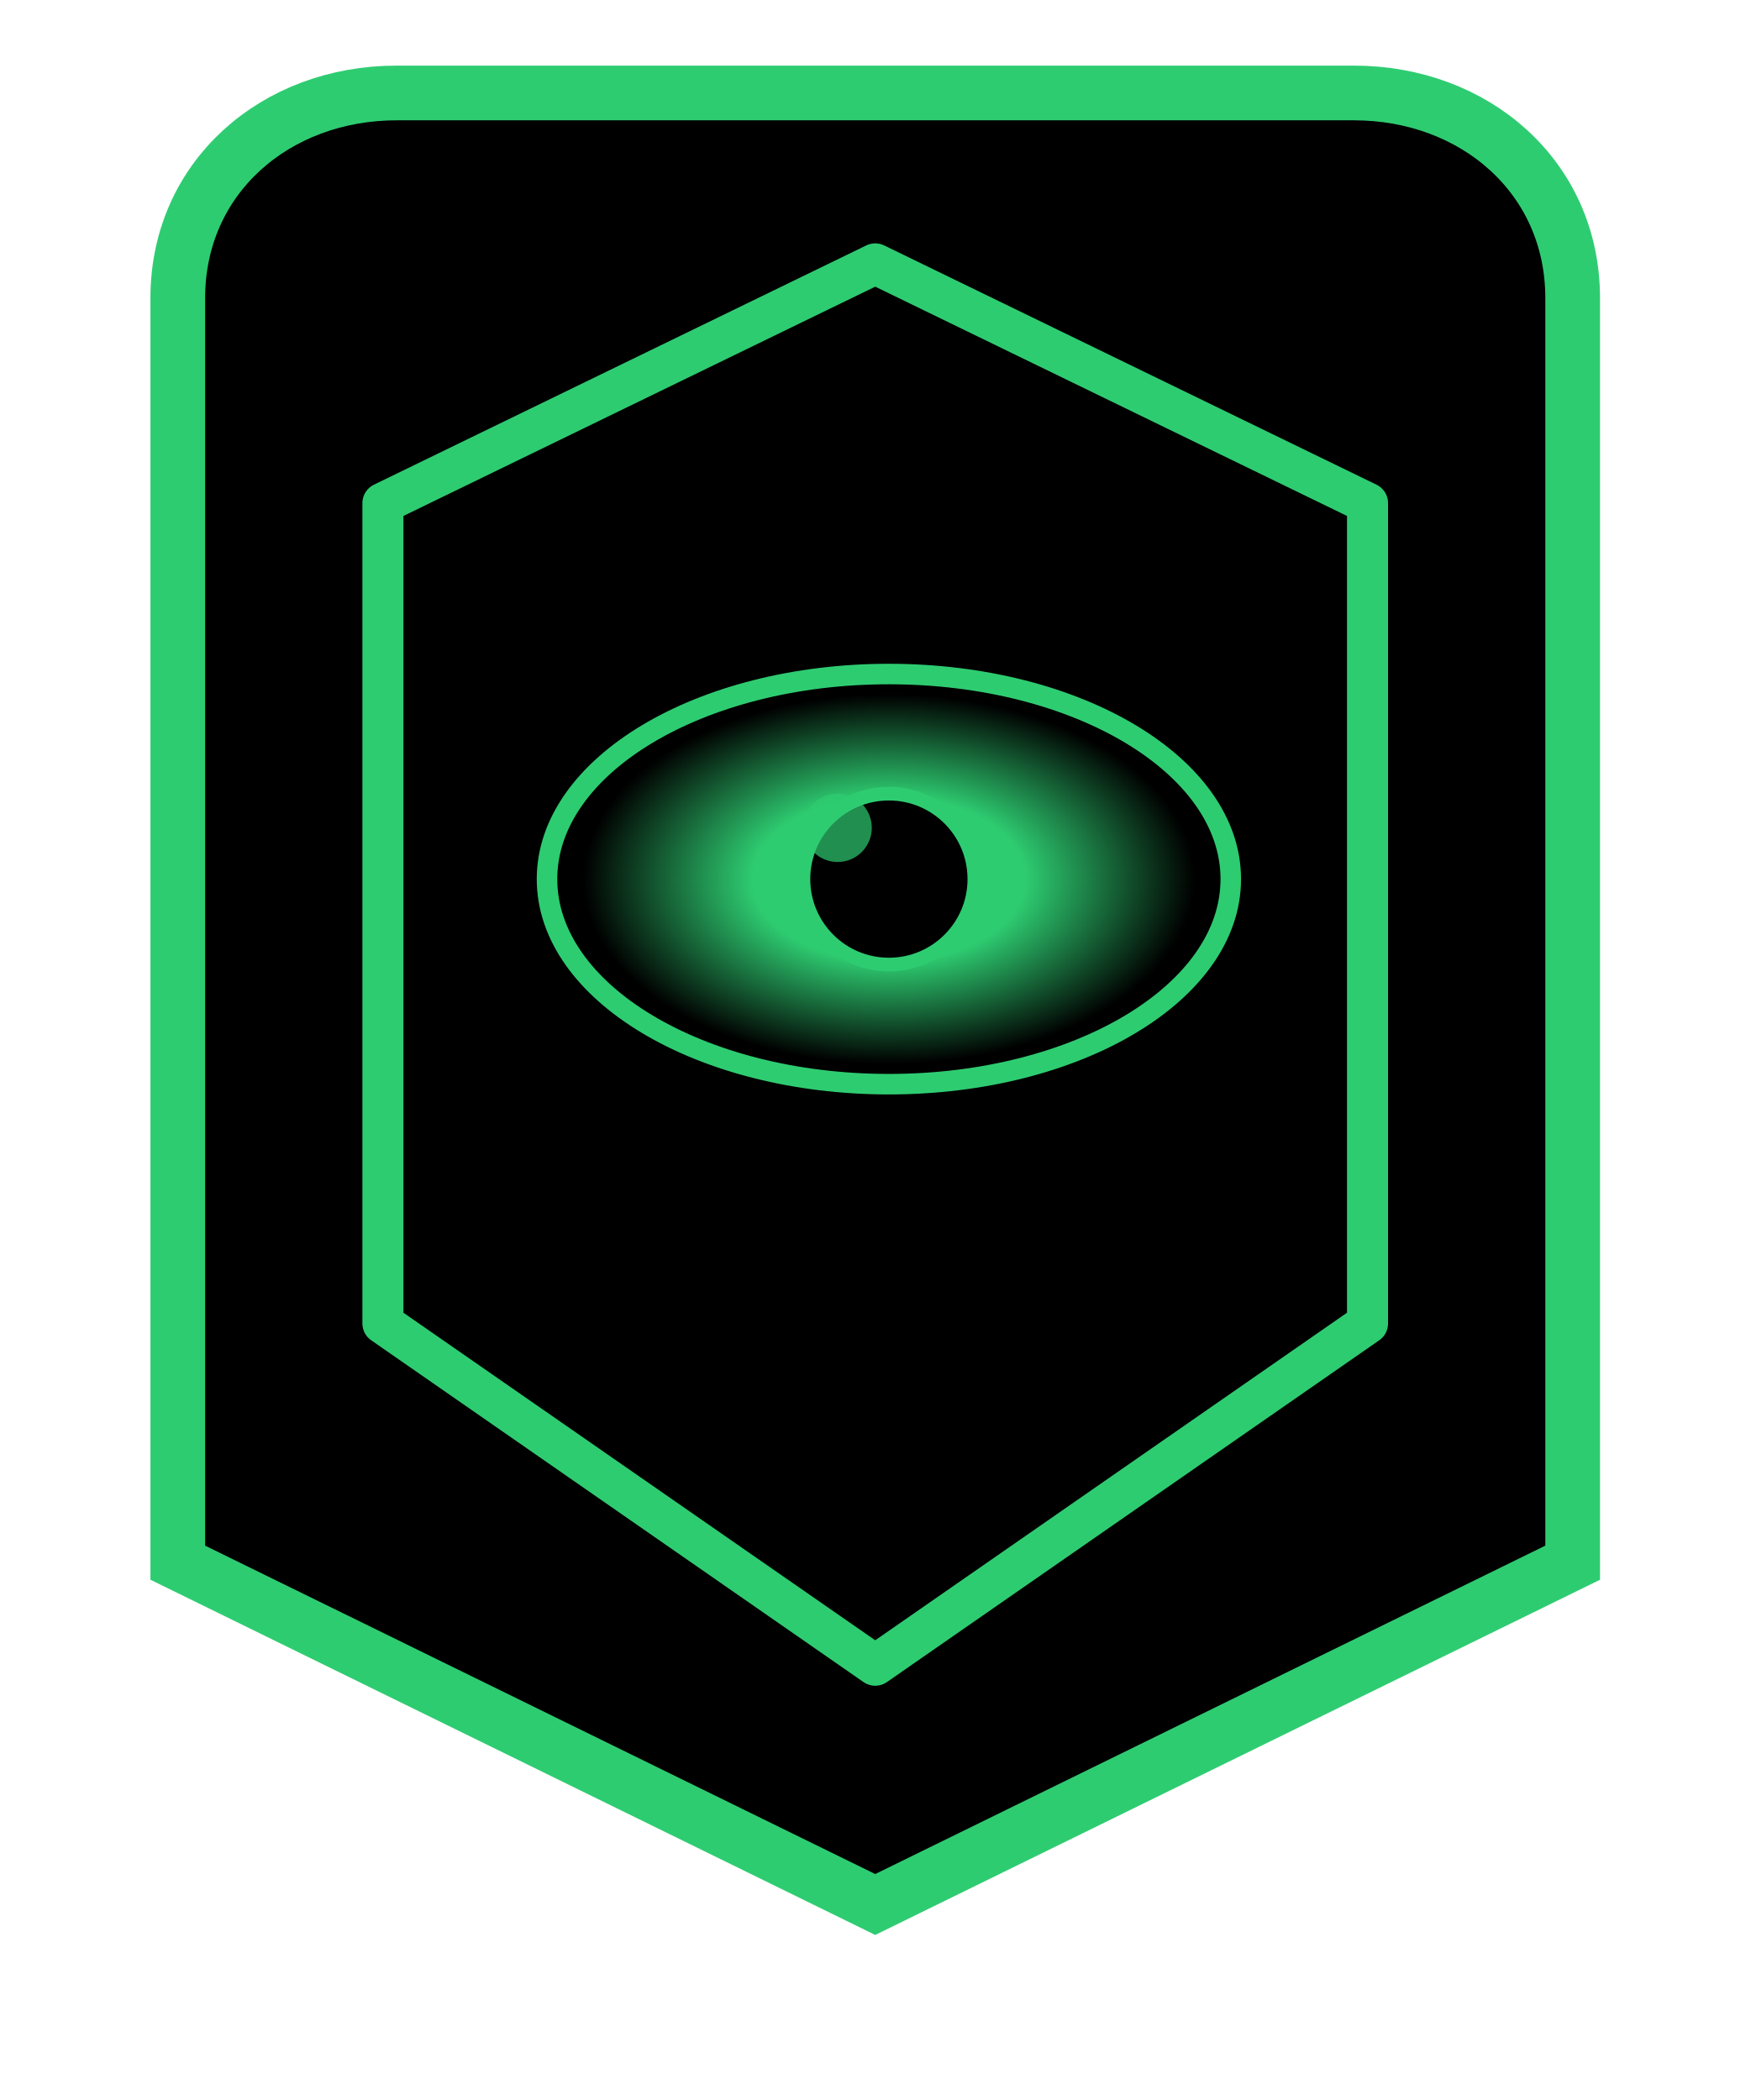
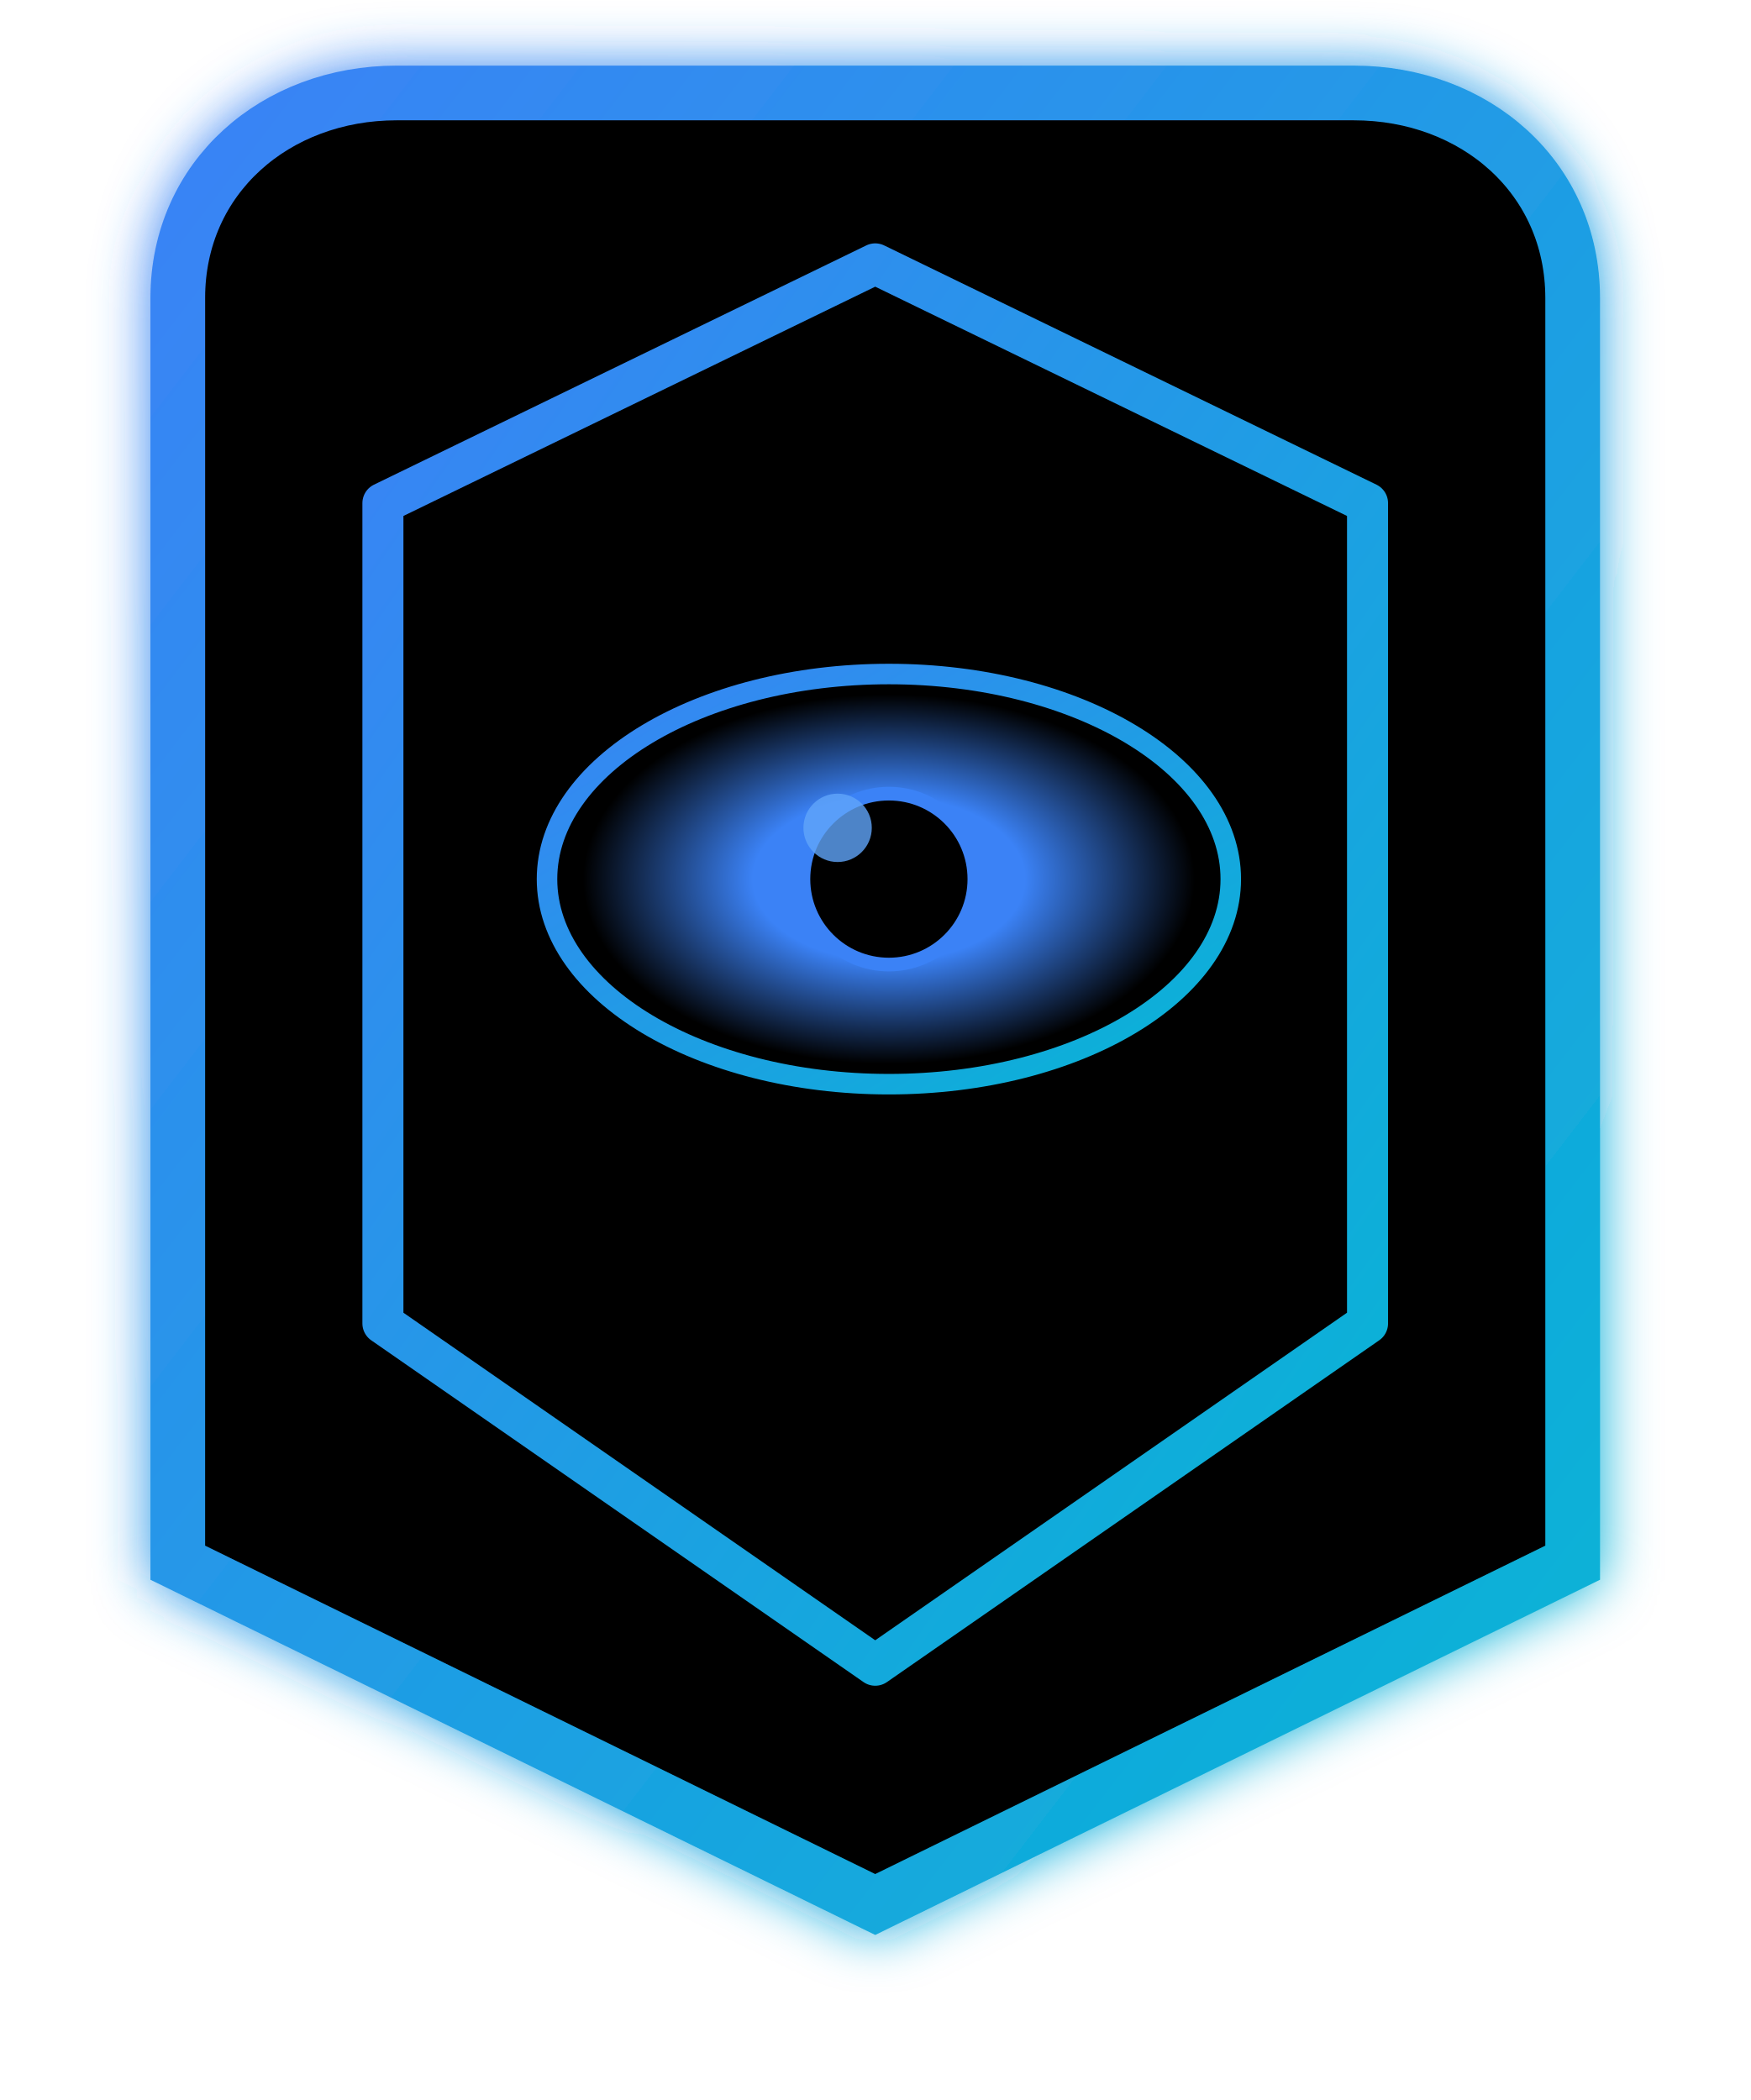
<svg xmlns="http://www.w3.org/2000/svg" width="100" height="120" viewBox="0 0 256 300" fill="none">
-   <path d="m128 275 102-50V40c0-17.68-14.32-30-32-30H58c-17.68 0-32 12.32-32 30v185z" fill="#000" stroke="#2ECC71" stroke-width="8" />
-   <path d="m128 240 72-50V70l-72-35-72 35v120z" stroke="#2ECC71" stroke-width="6" stroke-linejoin="round" />
+   <defs>
+     <linearGradient id="borderGradient" x1="0%" y1="0%" x2="100%" y2="100%">
+       <stop offset="0%" stop-color="#3B82F6" />
+       <stop offset="100%" stop-color="#06B6D4" />
+     </linearGradient>
+     <radialGradient id="centerGradient" cx="50%" cy="50%" r="50%">
+       <stop offset="40%" stop-color="#3B82F6" />
+       <stop offset="90%" />
+     </radialGradient>
+     <filter id="glow" x="-20%" y="-20%" width="140%" height="140%">
+       <feGaussianBlur stdDeviation="4" result="blur" />
+       <feComposite in="SourceGraphic" in2="blur" operator="over" />
+     </filter>
+   </defs>
+   <path d="m128 275 102-50V40c0-17.68-14.32-30-32-30H58c-17.68 0-32 12.32-32 30v185z" fill="#000" stroke="url(#borderGradient)" stroke-width="8" filter="url(#glow)" />
+   <path d="m128 240 72-50V70l-72-35-72 35v120z" stroke="url(#borderGradient)" stroke-width="6" stroke-linejoin="round" />
  <g transform="matrix(.5 0 0 .5 55 75)">
-     <defs>
-       <radialGradient id="a" cx="50%" cy="50%" r="50%">
-         <stop offset="40%" stop-color="#2ECC71" />
-         <stop offset="90%" />
-       </radialGradient>
-     </defs>
-     <ellipse cx="150" cy="100" rx="100" ry="60" fill="url(#a)" stroke="#2ECC71" stroke-width="6" />
-     <circle cx="150" cy="100" r="25" fill="#000" stroke="#2ECC71" stroke-width="4" />
-     <circle cx="135" cy="85" r="10" fill="#2ECC71" opacity=".7" />
+     <ellipse cx="150" cy="100" rx="100" ry="60" fill="url(#centerGradient)" stroke="url(#borderGradient)" stroke-width="6" />
+     <circle cx="150" cy="100" r="25" fill="#000" stroke="#3B82F6" stroke-width="4" />
+     <circle cx="135" cy="85" r="10" fill="#60A5FA" opacity=".8" />
  </g>
</svg>
